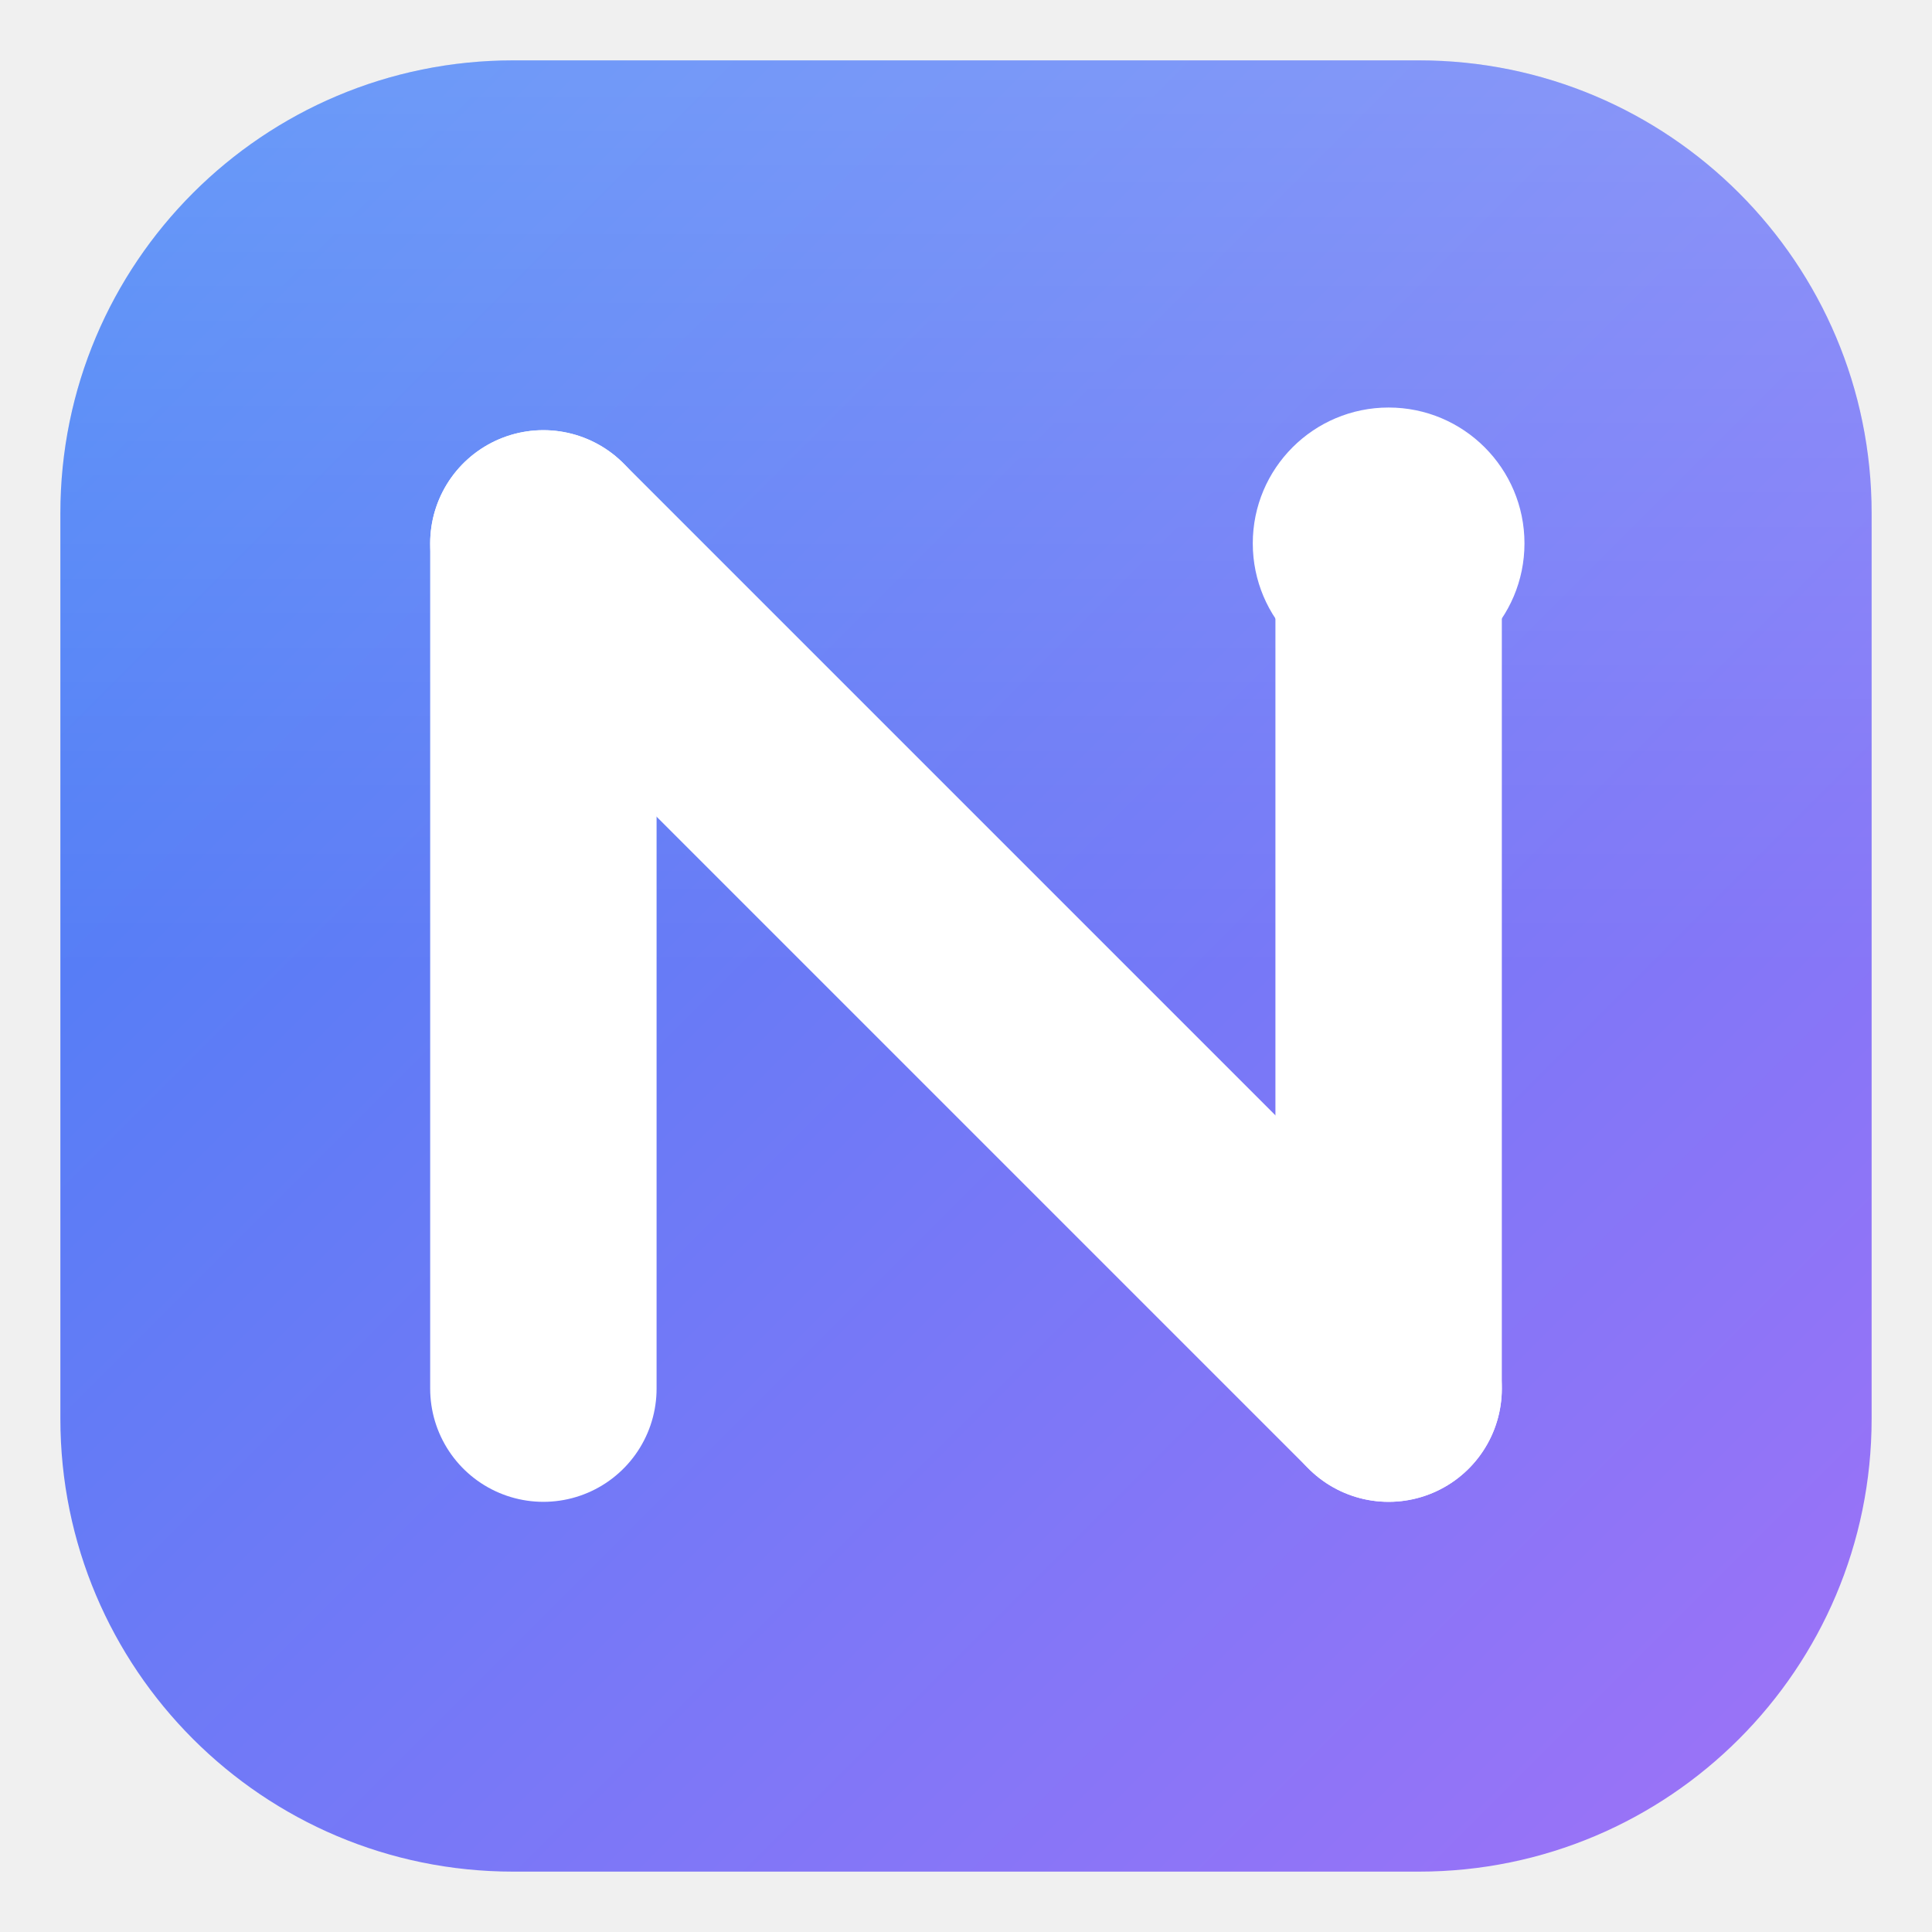
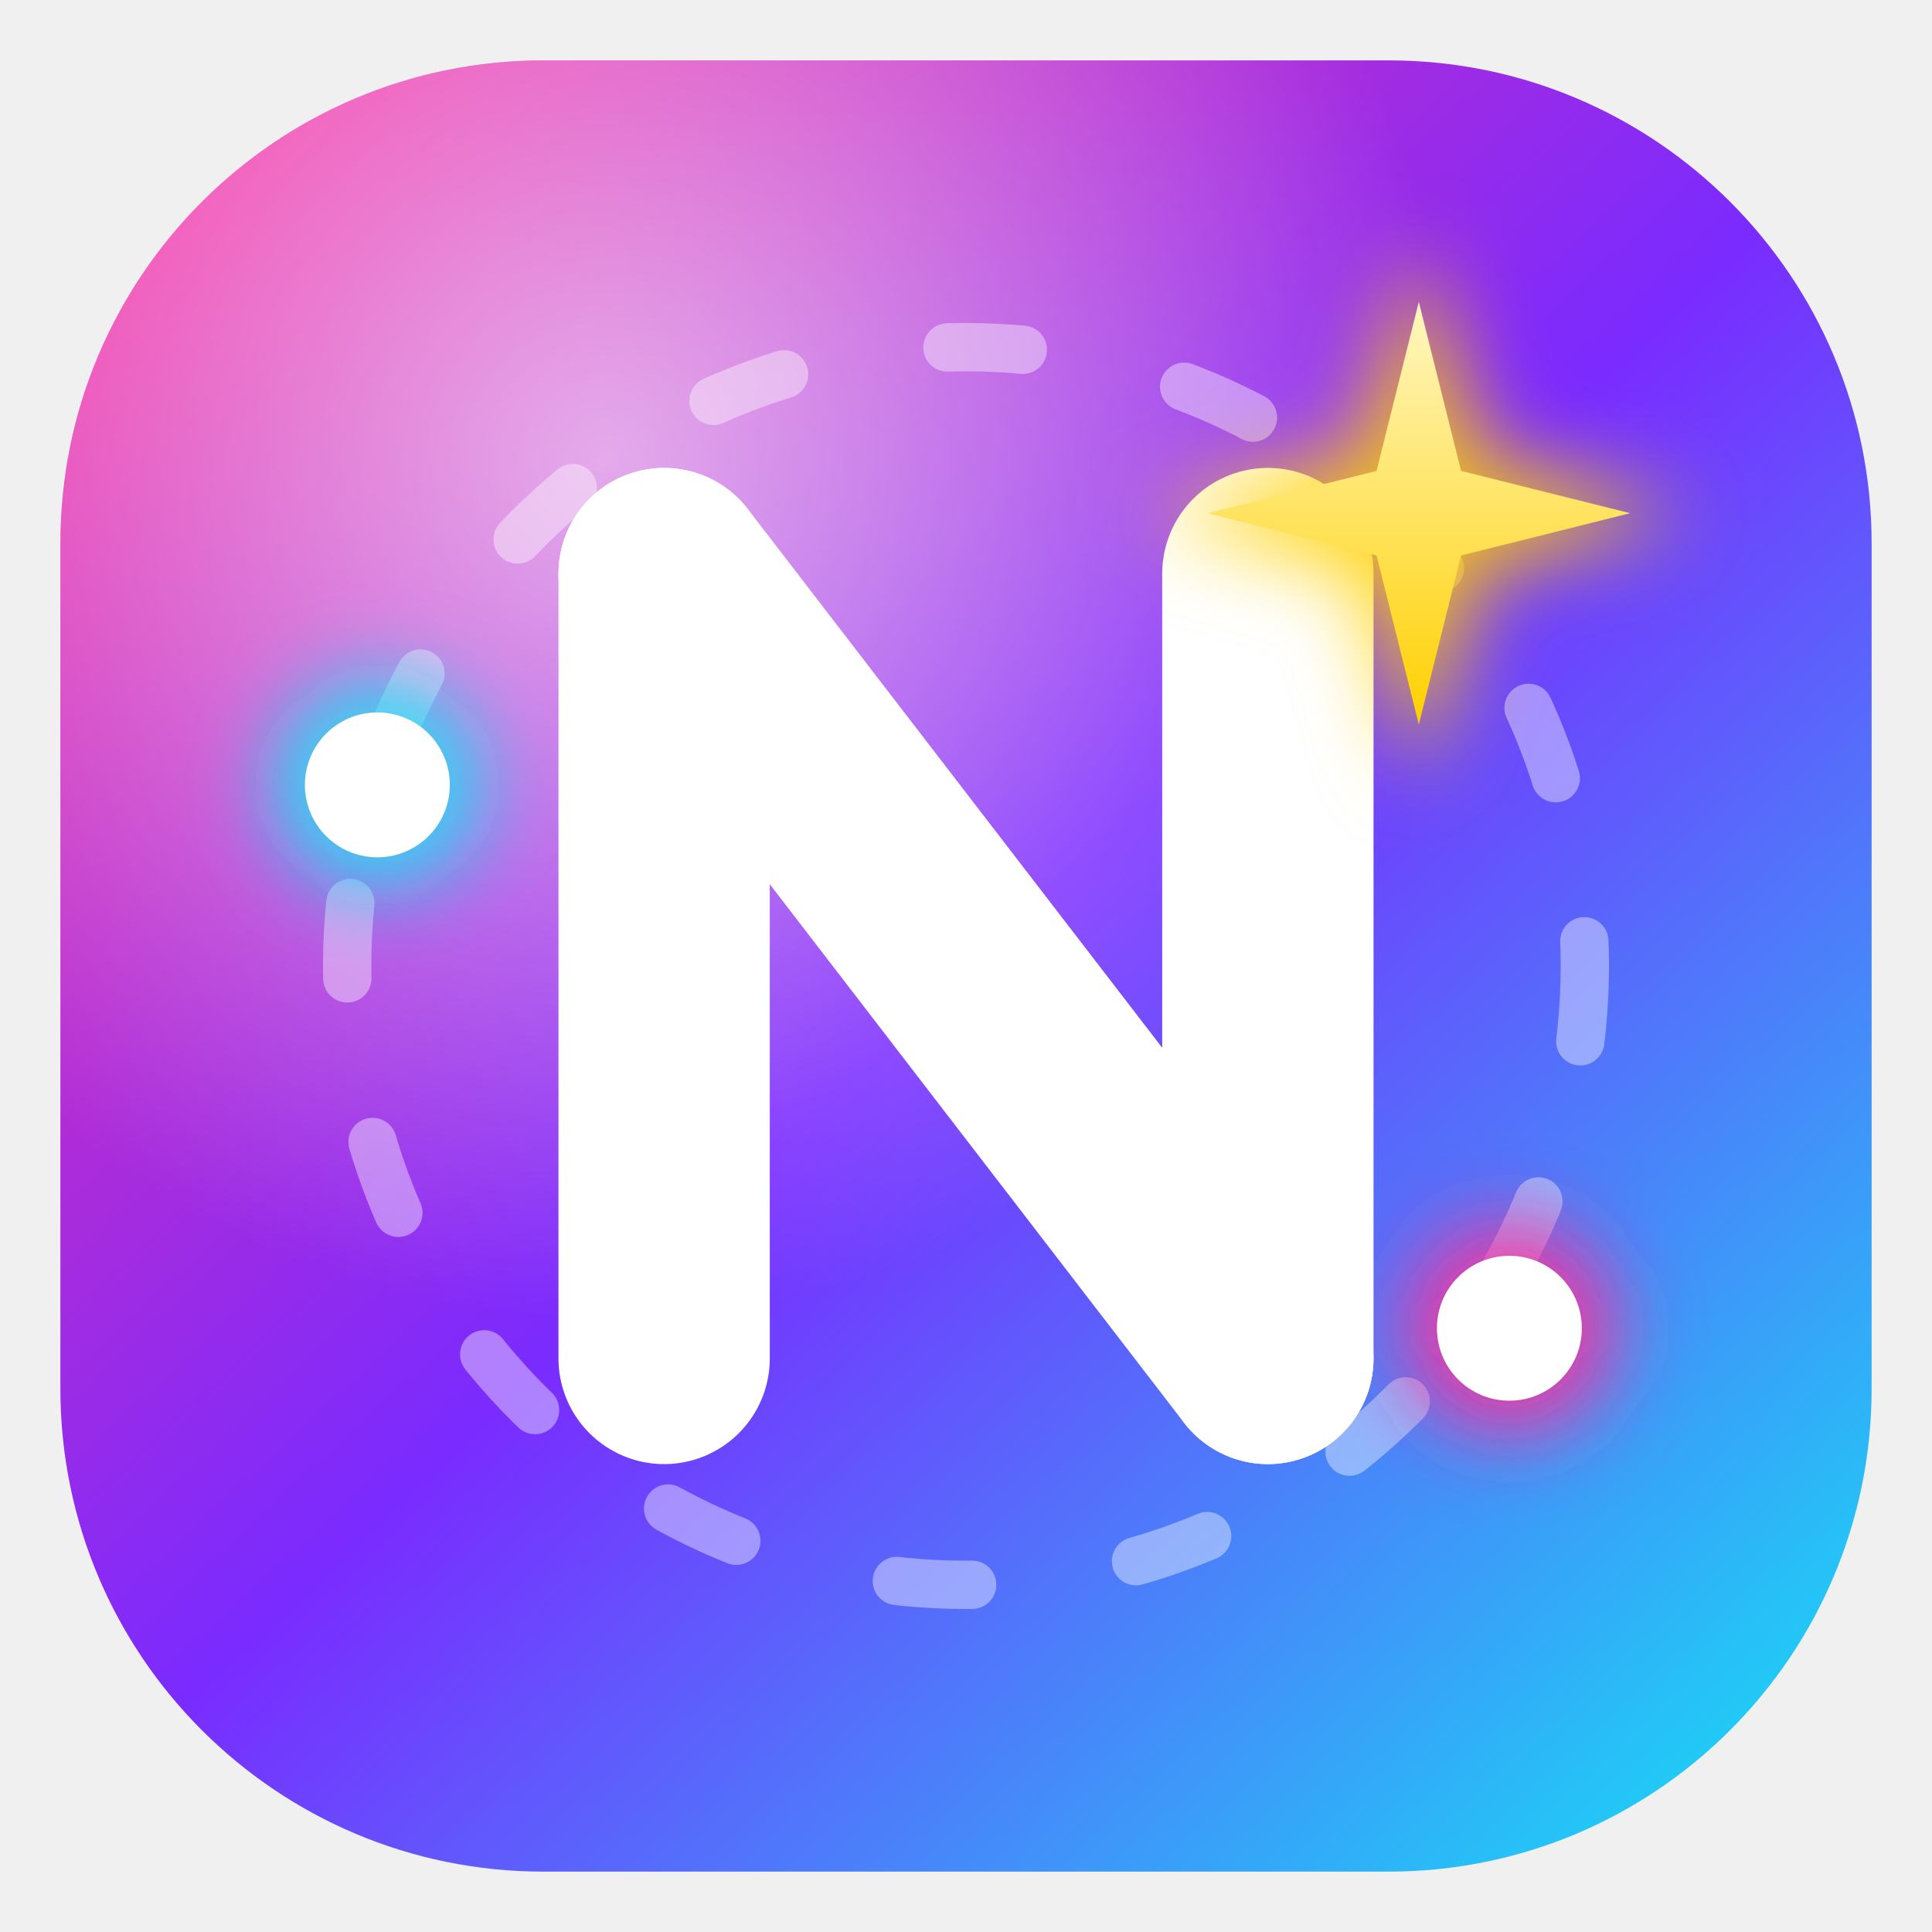
<svg xmlns="http://www.w3.org/2000/svg" viewBox="0 0 64 64" width="64" height="64">
  <defs>
-     <linearGradient id="g" x1="0" y1="0" x2="64" y2="64" gradientUnits="userSpaceOnUse">
-       <stop offset="0" stop-color="#3b82f6" />
-       <stop offset="1" stop-color="#a371f7" />
+     <linearGradient id="bg" x1="4" y1="2" x2="60" y2="62" gradientUnits="userSpaceOnUse">
+       <stop offset="0" stop-color="#ff2d9b" />
+       <stop offset="0.5" stop-color="#7a2bff" />
+       <stop offset="1" stop-color="#15e0f5" />
    </linearGradient>
-     <linearGradient id="sheen" x1="0" y1="0" x2="0" y2="64" gradientUnits="userSpaceOnUse">
-       <stop offset="0" stop-color="#ffffff" stop-opacity="0.22" />
+     <radialGradient id="glow" cx="0.3" cy="0.22" r="0.95">
+       <stop offset="0" stop-color="#ffffff" stop-opacity="0.6" />
      <stop offset="0.5" stop-color="#ffffff" stop-opacity="0" />
+     </radialGradient>
+     <linearGradient id="spark" x1="0" y1="0" x2="0" y2="1">
+       <stop offset="0" stop-color="#fff7c2" />
+       <stop offset="1" stop-color="#ffd000" />
    </linearGradient>
+     <filter id="soft" x="-60%" y="-60%" width="220%" height="220%">
+       <feGaussianBlur stdDeviation="1.4" />
+     </filter>
  </defs>
-   <rect x="2" y="2" width="60" height="60" rx="15" fill="url(#g)" />
-   <rect x="2" y="2" width="60" height="60" rx="15" fill="url(#sheen)" />
-   <g fill="none" stroke="#ffffff" stroke-width="7.5" stroke-linecap="round" stroke-linejoin="round">
-     <path d="M18 46 V18" />
-     <path d="M18 18 L46 46" />
-     <path d="M46 46 V18" />
+   <rect x="2" y="2" width="60" height="60" rx="16" fill="url(#bg)" />
+   <rect x="2" y="2" width="60" height="60" rx="16" fill="url(#glow)" />
+   <circle cx="32" cy="32" r="20.5" fill="none" stroke="#ffffff" stroke-opacity="0.4" stroke-width="1.6" stroke-dasharray="2.5 5.5" stroke-linecap="round" />
+   <circle cx="12.5" cy="26" r="3.4" fill="#15e0f5" filter="url(#soft)" />
+   <circle cx="12.5" cy="26" r="2.4" fill="#ffffff" />
+   <circle cx="50" cy="44" r="3.4" fill="#ff2d9b" filter="url(#soft)" />
+   <circle cx="50" cy="44" r="2.4" fill="#ffffff" />
+   <g fill="none" stroke="#ffffff" stroke-width="7" stroke-linecap="round" stroke-linejoin="round">
+     <path d="M22 45 V19" />
+     <path d="M22 19 L42 45" />
+     <path d="M42 45 V19" />
  </g>
-   <circle cx="46" cy="18" r="4.5" fill="#ffffff" />
+   <g filter="url(#soft)">
+     <path d="M47 8 L49 15 L56 17 L49 19 L47 26 L45 19 L38 17 L45 15 Z" fill="#ffd000" opacity="0.9" />
+   </g>
+   <path d="M47 10 L48.4 15.6 L54 17 L48.4 18.4 L47 24 L45.6 18.4 L40 17 L45.6 15.6 Z" fill="url(#spark)" />
</svg>
